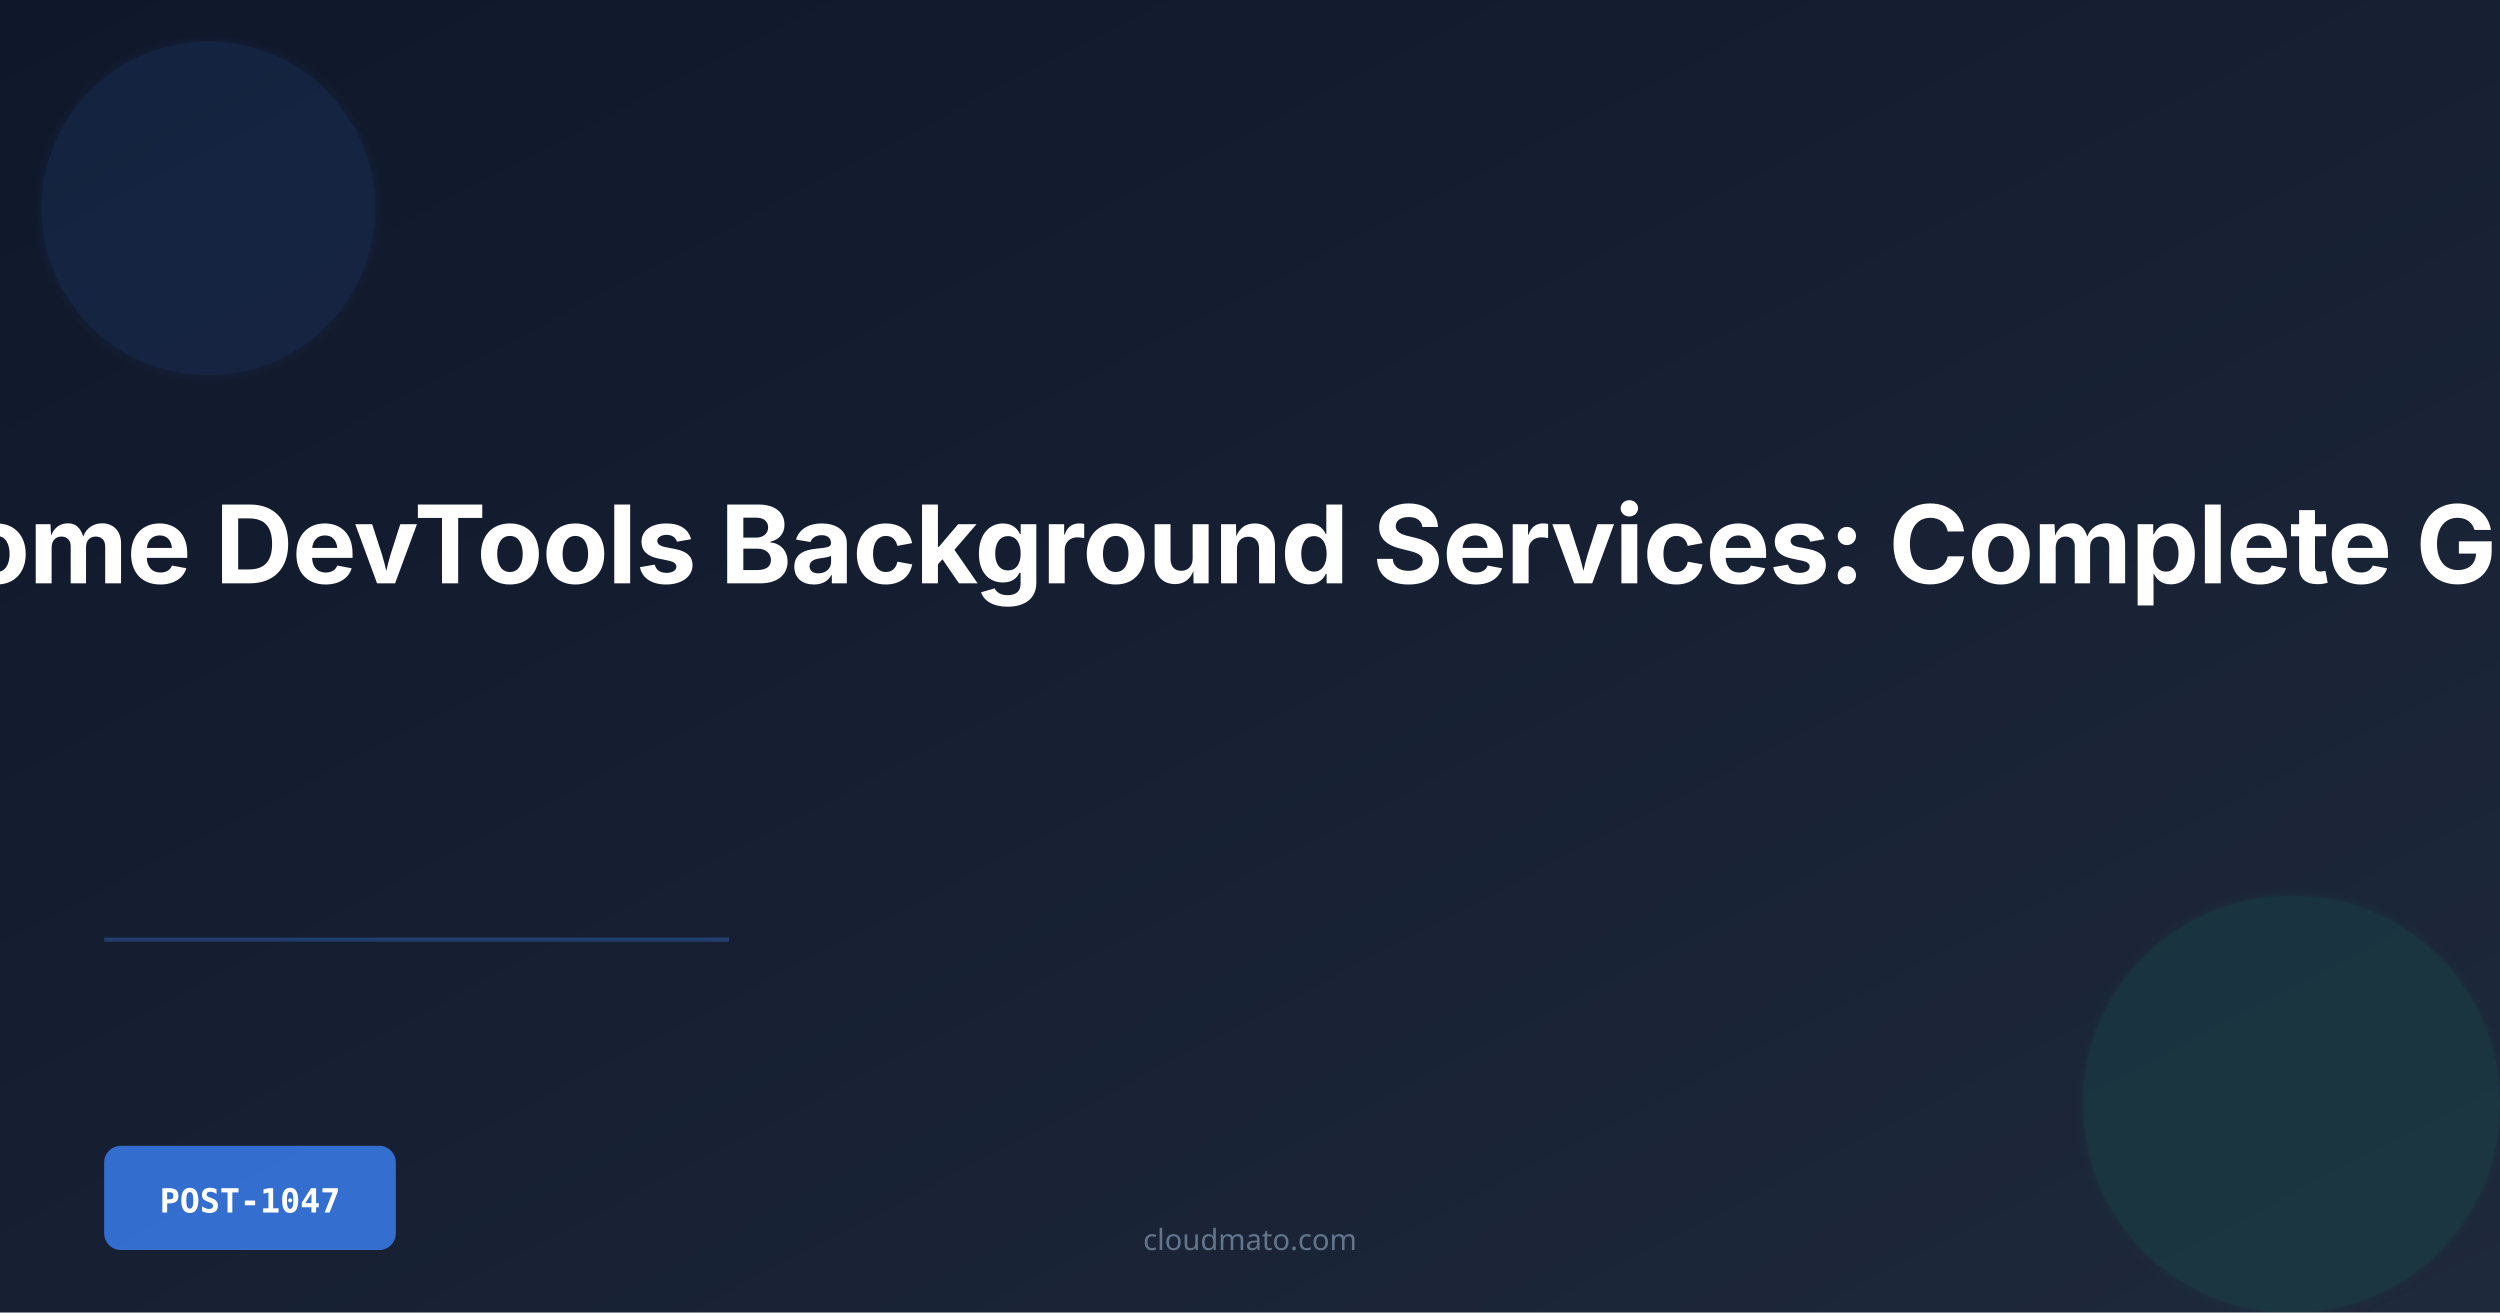
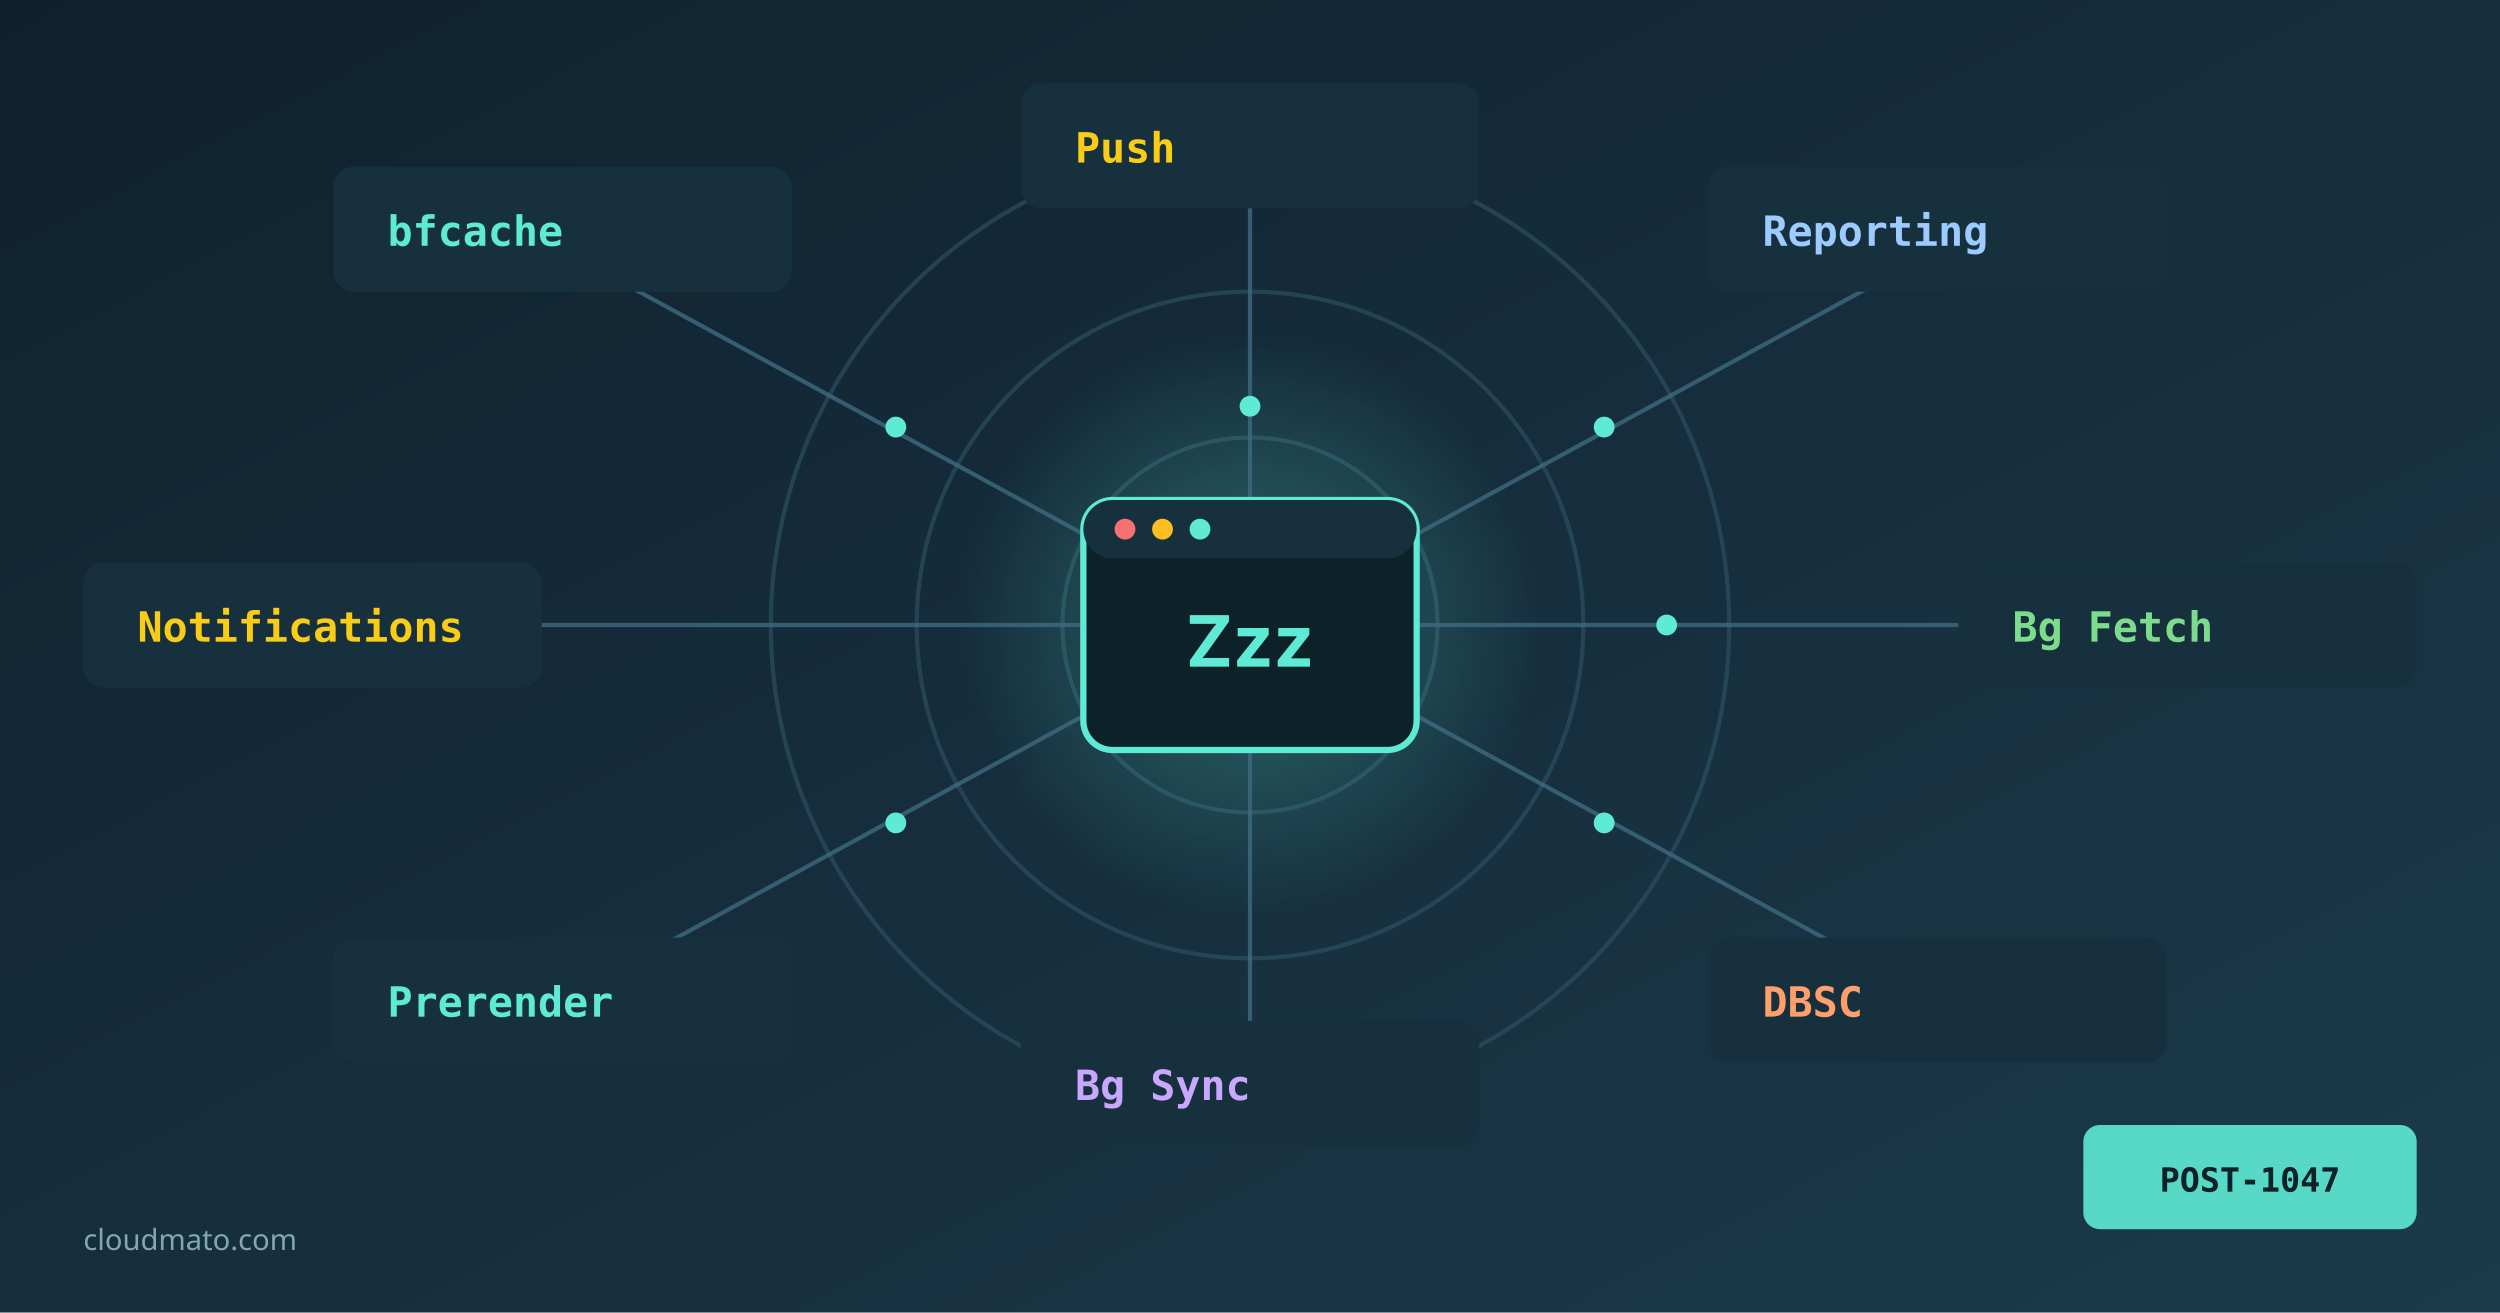
<svg xmlns="http://www.w3.org/2000/svg" viewBox="0 0 1200 630">
  <defs>
    <linearGradient id="bgGrad" x1="0%" y1="0%" x2="100%" y2="100%">
-       <stop offset="0%" style="stop-color:#0f172a;stop-opacity:1" />
-       <stop offset="100%" style="stop-color:#1e293b;stop-opacity:1" />
+       <stop offset="0%" style="stop-color:#10212e;stop-opacity:1" />
+       <stop offset="100%" style="stop-color:#1b3a4b;stop-opacity:1" />
    </linearGradient>
-     <filter id="glow">
-       <feGaussianBlur stdDeviation="2" result="coloredBlur" />
-       <feMerge>
-         <feMergeNode in="coloredBlur" />
-         <feMergeNode in="SourceGraphic" />
-       </feMerge>
-     </filter>
+     <radialGradient id="coreGlow" cx="50%" cy="50%" r="50%">
+       <stop offset="0%" style="stop-color:#5eead4;stop-opacity:0.9" />
+       <stop offset="100%" style="stop-color:#5eead4;stop-opacity:0" />
+     </radialGradient>
  </defs>
  <rect width="1200" height="630" fill="url(#bgGrad)" />
-   <circle cx="100" cy="100" r="80" fill="#3b82f6" opacity="0.1" filter="url(#glow)" />
-   <circle cx="1100" cy="530" r="100" fill="#10b981" opacity="0.1" filter="url(#glow)" />
-   <rect x="50" y="450" width="300" height="2" fill="#3b82f6" opacity="0.3" />
-   <text x="600" y="280" text-anchor="middle" fill="white" font-size="52" font-weight="bold" font-family="Space Grotesk, -apple-system, BlinkMacSystemFont, sans-serif" letter-spacing="-0.5">
-     Chrome DevTools Background Services: Complete Guide
-   </text>
+   <g stroke="#2f5468" stroke-width="2" fill="none" opacity="0.6">
+     <circle cx="600" cy="300" r="90" />
+     <circle cx="600" cy="300" r="160" />
+     <circle cx="600" cy="300" r="230" />
+   </g>
+   <circle cx="600" cy="300" r="140" fill="url(#coreGlow)" opacity="0.35" />
+   <g stroke="#3f6a80" stroke-width="2" fill="none" opacity="0.8">
+     <line x1="600" y1="300" x2="270" y2="120" />
+     <line x1="600" y1="300" x2="600" y2="90" />
+     <line x1="600" y1="300" x2="930" y2="120" />
+     <line x1="600" y1="300" x2="990" y2="300" />
+     <line x1="600" y1="300" x2="930" y2="480" />
+     <line x1="600" y1="300" x2="600" y2="520" />
+     <line x1="600" y1="300" x2="270" y2="480" />
+     <line x1="600" y1="300" x2="210" y2="300" />
+   </g>
+   <g fill="#5eead4">
+     <circle cx="430" cy="205" r="5" />
+     <circle cx="600" cy="195" r="5" />
+     <circle cx="770" cy="205" r="5" />
+     <circle cx="800" cy="300" r="5" />
+     <circle cx="770" cy="395" r="5" />
+     <circle cx="430" cy="395" r="5" />
+   </g>
  <g>
-     <rect x="50" y="550" width="140" height="50" rx="8" fill="#3b82f6" opacity="0.8" />
-     <text x="120" y="582" text-anchor="middle" fill="white" font-size="16" font-weight="600" font-family="IBM Plex Mono, monospace">
+     <rect x="520" y="240" width="160" height="120" rx="14" fill="#0d2129" stroke="#5eead4" stroke-width="3" />
+     <rect x="520" y="240" width="160" height="28" rx="14" fill="#16313d" />
+     <circle cx="540" cy="254" r="5" fill="#f87171" />
+     <circle cx="558" cy="254" r="5" fill="#fbbf24" />
+     <circle cx="576" cy="254" r="5" fill="#5eead4" />
+     <text x="600" y="320" text-anchor="middle" fill="#5eead4" font-size="34" font-weight="700" font-family="Space Grotesk, -apple-system, BlinkMacSystemFont, sans-serif">
+       Zzz
+     </text>
+   </g>
+   <g font-family="IBM Plex Mono, monospace" font-weight="700" font-size="20">
+     <rect x="160" y="80" width="220" height="60" rx="10" fill="#16313d" />
+     <text x="186" y="118" fill="#5eead4">bfcache</text>
+     <rect x="490" y="40" width="220" height="60" rx="10" fill="#16313d" />
+     <text x="516" y="78" fill="#facc15">Push</text>
+     <rect x="820" y="80" width="220" height="60" rx="10" fill="#16313d" />
+     <text x="846" y="118" fill="#9ecbff">Reporting</text>
+     <rect x="940" y="270" width="220" height="60" rx="10" fill="#16313d" />
+     <text x="966" y="308" fill="#7ddc8c">Bg Fetch</text>
+     <rect x="820" y="450" width="220" height="60" rx="10" fill="#16313d" />
+     <text x="846" y="488" fill="#ff9f6b">DBSC</text>
+     <rect x="490" y="490" width="220" height="60" rx="10" fill="#16313d" />
+     <text x="516" y="528" fill="#c9a7ff">Bg Sync</text>
+     <rect x="160" y="450" width="220" height="60" rx="10" fill="#16313d" />
+     <text x="186" y="488" fill="#5eead4">Prerender</text>
+     <rect x="40" y="270" width="220" height="60" rx="10" fill="#16313d" />
+     <text x="66" y="308" fill="#facc15">Notifications</text>
+   </g>
+   <g>
+     <rect x="1000" y="540" width="160" height="50" rx="8" fill="#5eead4" opacity="0.9" />
+     <text x="1080" y="572" text-anchor="middle" fill="#0d2129" font-size="16" font-weight="700" font-family="IBM Plex Mono, monospace">
      POST-1047
    </text>
  </g>
-   <text x="600" y="600" text-anchor="middle" fill="#64748b" font-size="14" font-family="Nunito, sans-serif">
+   <text x="40" y="600" fill="#7fa8b3" font-size="14" font-family="Nunito, sans-serif">
    cloudmato.com
  </text>
</svg>
